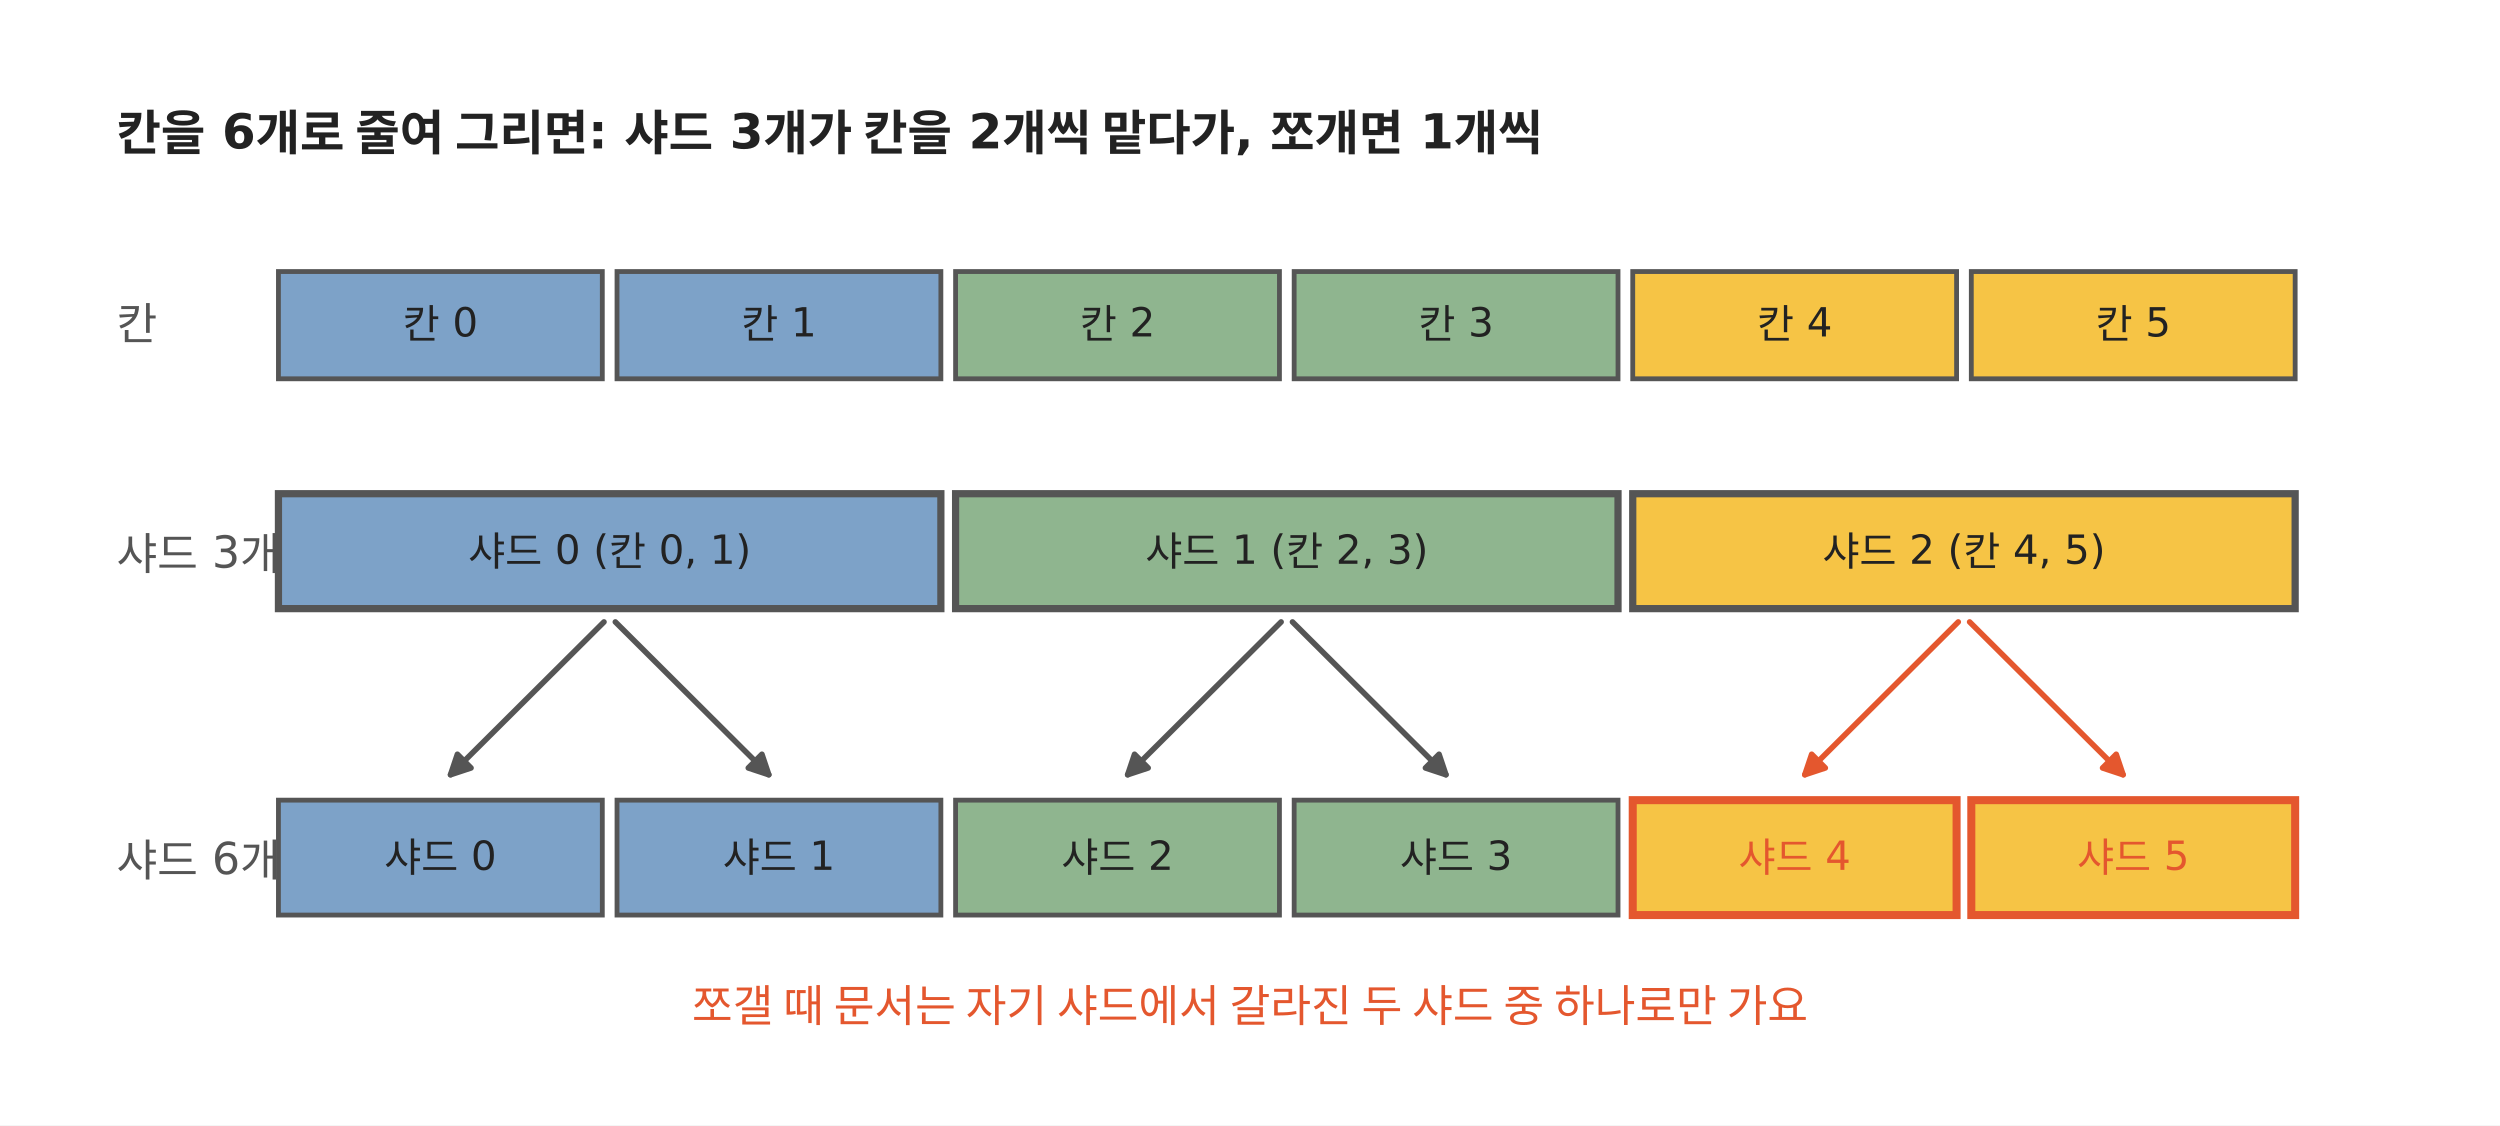
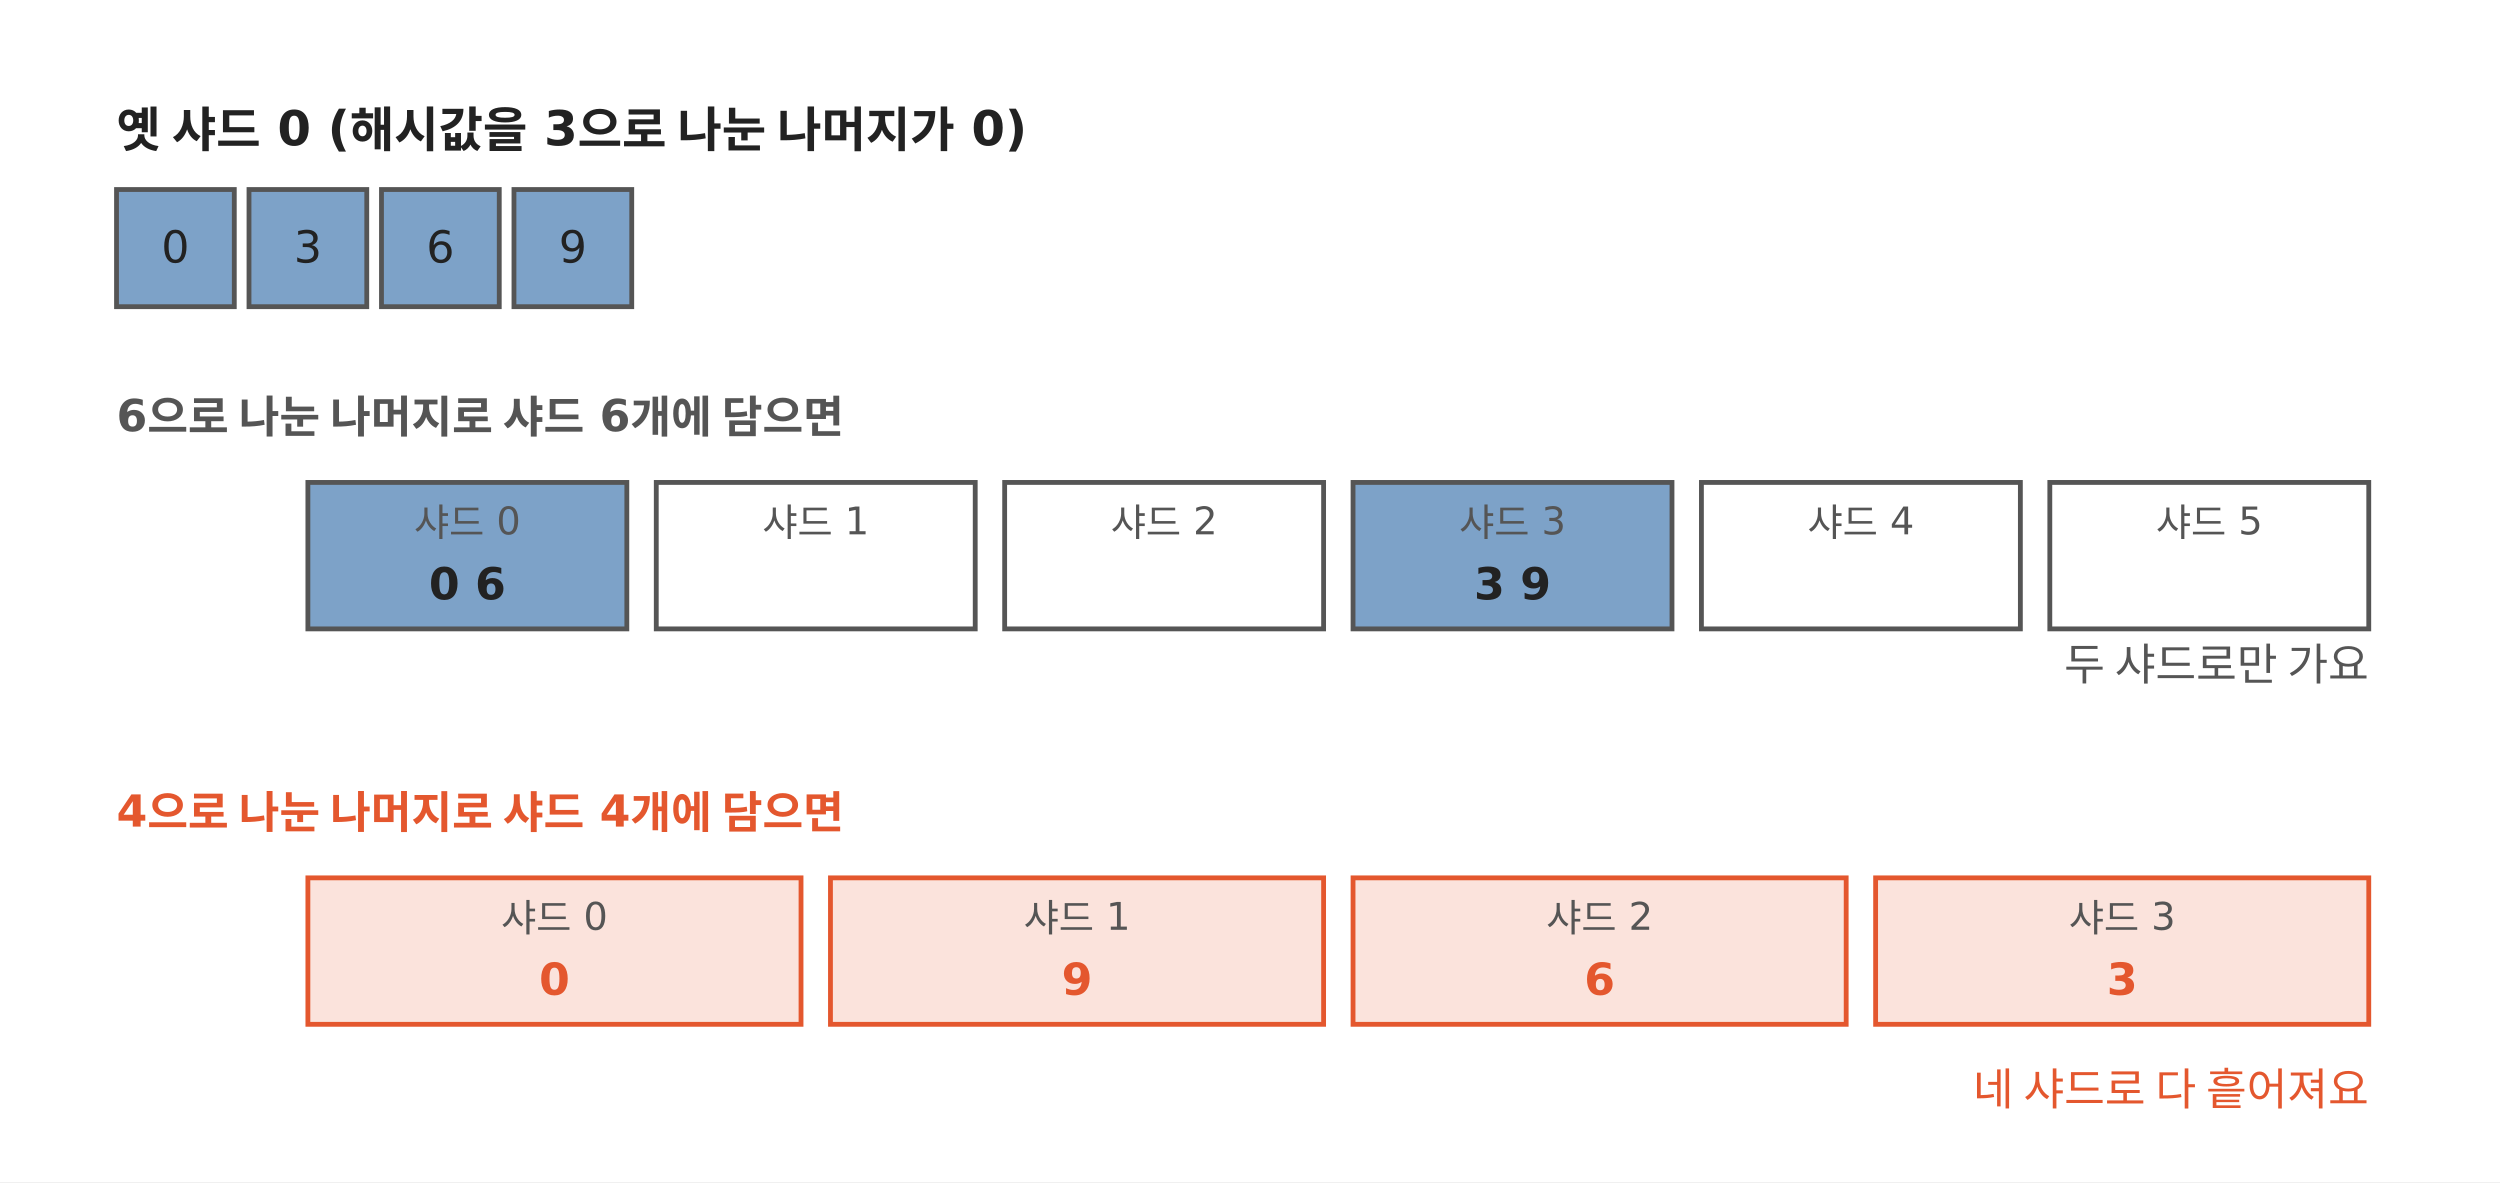
- <svg xmlns="http://www.w3.org/2000/svg" width="621.9pt" height="279.936pt" viewBox="0 0 621.9 279.936" version="1.1">
+ <svg xmlns="http://www.w3.org/2000/svg" width="621.9pt" height="294.037pt" viewBox="0 0 621.9 294.037" version="1.1">
  <defs>
    <style type="text/css">*{stroke-linejoin: round; stroke-linecap: butt}</style>
  </defs>
  <g id="figure_1">
    <g id="patch_1">
-       <path d="M 0 279.936  L 621.9 279.936  L 621.9 0  L 0 0  z " style="fill: #ffffff" />
+       <path d="M 0 294.037  L 621.9 294.037  L 621.9 0  L 0 0  z " style="fill: #ffffff" />
    </g>
    <g id="axes_1">
      <g id="patch_2">
-         <path d="M 69.266 94.23  L 149.827 94.23  L 149.827 67.549  L 69.266 67.549  z " clip-path="url(#pd5044e7d6e)" style="fill: #7da2c8; stroke: #555555; stroke-width: 1.2; stroke-linejoin: miter" />
+         <path d="M 28.986 76.291  L 58.281 76.291  L 58.281 47.146  L 28.986 47.146  z " clip-path="url(#p59535f4654)" style="fill: #7da2c8; stroke: #555555; stroke-width: 1.2; stroke-linejoin: miter" />
      </g>
      <g id="patch_3">
-         <path d="M 153.489 94.23  L 234.051 94.23  L 234.051 67.549  L 153.489 67.549  z " clip-path="url(#pd5044e7d6e)" style="fill: #7da2c8; stroke: #555555; stroke-width: 1.2; stroke-linejoin: miter" />
+         <path d="M 61.943 76.291  L 91.237 76.291  L 91.237 47.146  L 61.943 47.146  z " clip-path="url(#p59535f4654)" style="fill: #7da2c8; stroke: #555555; stroke-width: 1.2; stroke-linejoin: miter" />
      </g>
      <g id="patch_4">
-         <path d="M 237.713 94.23  L 318.274 94.23  L 318.274 67.549  L 237.713 67.549  z " clip-path="url(#pd5044e7d6e)" style="fill: #8fb58f; stroke: #555555; stroke-width: 1.2; stroke-linejoin: miter" />
+         <path d="M 94.899 76.291  L 124.194 76.291  L 124.194 47.146  L 94.899 47.146  z " clip-path="url(#p59535f4654)" style="fill: #7da2c8; stroke: #555555; stroke-width: 1.2; stroke-linejoin: miter" />
      </g>
      <g id="patch_5">
-         <path d="M 321.936 94.23  L 402.497 94.23  L 402.497 67.549  L 321.936 67.549  z " clip-path="url(#pd5044e7d6e)" style="fill: #8fb58f; stroke: #555555; stroke-width: 1.2; stroke-linejoin: miter" />
+         <path d="M 127.856 76.291  L 157.151 76.291  L 157.151 47.146  L 127.856 47.146  z " clip-path="url(#p59535f4654)" style="fill: #7da2c8; stroke: #555555; stroke-width: 1.2; stroke-linejoin: miter" />
      </g>
      <g id="patch_6">
-         <path d="M 406.159 94.23  L 486.72 94.23  L 486.72 67.549  L 406.159 67.549  z " clip-path="url(#pd5044e7d6e)" style="fill: #f6c445; stroke: #555555; stroke-width: 1.2; stroke-linejoin: miter" />
+         <path d="M 76.59 156.442  L 155.931 156.442  L 155.931 120.01  L 76.59 120.01  z " clip-path="url(#p59535f4654)" style="fill: #7da2c8; stroke: #555555; stroke-width: 1.2; stroke-linejoin: miter" />
      </g>
      <g id="patch_7">
-         <path d="M 490.382 94.23  L 570.943 94.23  L 570.943 67.549  L 490.382 67.549  z " clip-path="url(#pd5044e7d6e)" style="fill: #f6c445; stroke: #555555; stroke-width: 1.2; stroke-linejoin: miter" />
+         <path d="M 163.254 156.442  L 242.595 156.442  L 242.595 120.01  L 163.254 120.01  z " clip-path="url(#p59535f4654)" style="fill: #ffffff; stroke: #555555; stroke-width: 1.2; stroke-linejoin: miter" />
      </g>
      <g id="patch_8">
-         <path d="M 69.266 151.403  L 234.051 151.403  L 234.051 122.816  L 69.266 122.816  z " clip-path="url(#pd5044e7d6e)" style="fill: #7da2c8; stroke: #555555; stroke-width: 1.8; stroke-linejoin: miter" />
+         <path d="M 249.919 156.442  L 329.259 156.442  L 329.259 120.01  L 249.919 120.01  z " clip-path="url(#p59535f4654)" style="fill: #ffffff; stroke: #555555; stroke-width: 1.2; stroke-linejoin: miter" />
      </g>
      <g id="patch_9">
-         <path d="M 150.242 154.718  Q 130.604 174.27 112.074 192.718  " clip-path="url(#pd5044e7d6e)" style="fill: none; stroke: #555555; stroke-width: 1.4; stroke-linecap: round" />
-         <path d="M 117.169 191.033  L 112.074 192.718  L 113.783 187.631  z " clip-path="url(#pd5044e7d6e)" style="fill: #555555; stroke: #555555; stroke-width: 1.4; stroke-linecap: round" />
+         <path d="M 336.583 156.442  L 415.924 156.442  L 415.924 120.01  L 336.583 120.01  z " clip-path="url(#p59535f4654)" style="fill: #7da2c8; stroke: #555555; stroke-width: 1.2; stroke-linejoin: miter" />
      </g>
      <g id="patch_10">
-         <path d="M 69.266 227.632  L 149.827 227.632  L 149.827 199.046  L 69.266 199.046  z " clip-path="url(#pd5044e7d6e)" style="fill: #7da2c8; stroke: #555555; stroke-width: 1.2; stroke-linejoin: miter" />
+         <path d="M 423.248 156.442  L 502.588 156.442  L 502.588 120.01  L 423.248 120.01  z " clip-path="url(#p59535f4654)" style="fill: #ffffff; stroke: #555555; stroke-width: 1.2; stroke-linejoin: miter" />
      </g>
      <g id="patch_11">
-         <path d="M 153.075 154.718  Q 172.713 174.27 191.242 192.718  " clip-path="url(#pd5044e7d6e)" style="fill: none; stroke: #555555; stroke-width: 1.4; stroke-linecap: round" />
-         <path d="M 189.534 187.631  L 191.242 192.718  L 186.148 191.033  z " clip-path="url(#pd5044e7d6e)" style="fill: #555555; stroke: #555555; stroke-width: 1.4; stroke-linecap: round" />
+         <path d="M 509.912 156.442  L 589.253 156.442  L 589.253 120.01  L 509.912 120.01  z " clip-path="url(#p59535f4654)" style="fill: #ffffff; stroke: #555555; stroke-width: 1.2; stroke-linejoin: miter" />
      </g>
      <g id="patch_12">
-         <path d="M 153.489 227.632  L 234.051 227.632  L 234.051 199.046  L 153.489 199.046  z " clip-path="url(#pd5044e7d6e)" style="fill: #7da2c8; stroke: #555555; stroke-width: 1.2; stroke-linejoin: miter" />
+         <path d="M 76.59 254.808  L 199.263 254.808  L 199.263 218.376  L 76.59 218.376  z " clip-path="url(#p59535f4654)" style="fill: #fbe3dc; stroke: #e4572e; stroke-width: 1.2; stroke-linejoin: miter" />
      </g>
      <g id="patch_13">
-         <path d="M 237.713 151.403  L 402.497 151.403  L 402.497 122.816  L 237.713 122.816  z " clip-path="url(#pd5044e7d6e)" style="fill: #8fb58f; stroke: #555555; stroke-width: 1.8; stroke-linejoin: miter" />
+         <path d="M 206.587 254.808  L 329.259 254.808  L 329.259 218.376  L 206.587 218.376  z " clip-path="url(#p59535f4654)" style="fill: #fbe3dc; stroke: #e4572e; stroke-width: 1.2; stroke-linejoin: miter" />
      </g>
      <g id="patch_14">
-         <path d="M 318.688 154.718  Q 299.05 174.27 280.521 192.718  " clip-path="url(#pd5044e7d6e)" style="fill: none; stroke: #555555; stroke-width: 1.4; stroke-linecap: round" />
-         <path d="M 285.616 191.033  L 280.521 192.718  L 282.229 187.631  z " clip-path="url(#pd5044e7d6e)" style="fill: #555555; stroke: #555555; stroke-width: 1.4; stroke-linecap: round" />
+         <path d="M 336.583 254.808  L 459.256 254.808  L 459.256 218.376  L 336.583 218.376  z " clip-path="url(#p59535f4654)" style="fill: #fbe3dc; stroke: #e4572e; stroke-width: 1.2; stroke-linejoin: miter" />
      </g>
      <g id="patch_15">
-         <path d="M 237.713 227.632  L 318.274 227.632  L 318.274 199.046  L 237.713 199.046  z " clip-path="url(#pd5044e7d6e)" style="fill: #8fb58f; stroke: #555555; stroke-width: 1.2; stroke-linejoin: miter" />
-       </g>
-       <g id="patch_16">
-         <path d="M 321.521 154.718  Q 341.159 174.27 359.689 192.718  " clip-path="url(#pd5044e7d6e)" style="fill: none; stroke: #555555; stroke-width: 1.4; stroke-linecap: round" />
-         <path d="M 357.98 187.631  L 359.689 192.718  L 354.594 191.033  z " clip-path="url(#pd5044e7d6e)" style="fill: #555555; stroke: #555555; stroke-width: 1.4; stroke-linecap: round" />
-       </g>
-       <g id="patch_17">
-         <path d="M 321.936 227.632  L 402.497 227.632  L 402.497 199.046  L 321.936 199.046  z " clip-path="url(#pd5044e7d6e)" style="fill: #8fb58f; stroke: #555555; stroke-width: 1.2; stroke-linejoin: miter" />
-       </g>
-       <g id="patch_18">
-         <path d="M 406.159 151.403  L 570.943 151.403  L 570.943 122.816  L 406.159 122.816  z " clip-path="url(#pd5044e7d6e)" style="fill: #f6c445; stroke: #555555; stroke-width: 1.8; stroke-linejoin: miter" />
-       </g>
-       <g id="patch_19">
-         <path d="M 487.135 154.718  Q 467.496 174.27 448.967 192.718  " clip-path="url(#pd5044e7d6e)" style="fill: none; stroke: #e4572e; stroke-width: 1.4; stroke-linecap: round" />
-         <path d="M 454.062 191.033  L 448.967 192.718  L 450.675 187.631  z " clip-path="url(#pd5044e7d6e)" style="fill: #e4572e; stroke: #e4572e; stroke-width: 1.4; stroke-linecap: round" />
-       </g>
-       <g id="patch_20">
-         <path d="M 406.159 227.632  L 486.72 227.632  L 486.72 199.046  L 406.159 199.046  z " clip-path="url(#pd5044e7d6e)" style="fill: #f6c445; stroke: #e4572e; stroke-width: 2; stroke-linejoin: miter" />
-       </g>
-       <g id="patch_21">
-         <path d="M 489.967 154.718  Q 509.606 174.27 528.135 192.718  " clip-path="url(#pd5044e7d6e)" style="fill: none; stroke: #e4572e; stroke-width: 1.4; stroke-linecap: round" />
-         <path d="M 526.427 187.631  L 528.135 192.718  L 523.04 191.033  z " clip-path="url(#pd5044e7d6e)" style="fill: #e4572e; stroke: #e4572e; stroke-width: 1.4; stroke-linecap: round" />
-       </g>
-       <g id="patch_22">
-         <path d="M 490.382 227.632  L 570.943 227.632  L 570.943 199.046  L 490.382 199.046  z " clip-path="url(#pd5044e7d6e)" style="fill: #f6c445; stroke: #e4572e; stroke-width: 2; stroke-linejoin: miter" />
+         <path d="M 466.58 254.808  L 589.253 254.808  L 589.253 218.376  L 466.58 218.376  z " clip-path="url(#p59535f4654)" style="fill: #fbe3dc; stroke: #e4572e; stroke-width: 1.2; stroke-linejoin: miter" />
      </g>
      <g id="text_1">
-         <text style="fill: #222222; font: 700 12px 'Apple SD Gothic Neo', 'Noto Sans KR', 'Malgun Gothic', 'DejaVu Sans', 'Bitstream Vera Sans', 'Computer Modern Sans Serif', 'Lucida Grande', 'Verdana', 'Geneva', 'Lucid', 'Arial', 'Helvetica', 'Avant Garde', sans-serif; text-anchor: start" x="28.986" y="37.327" transform="rotate(-0 28.98562 37.32694)">칸을 6개로 줄여 그리면: 샤드 3개가 칸을 2개씩 맡다가, 쪼개면 1개씩</text>
+         <text style="fill: #222222; font: 700 12px 'Apple SD Gothic Neo', 'Noto Sans KR', 'Malgun Gothic', 'DejaVu Sans', 'Bitstream Vera Sans', 'Computer Modern Sans Serif', 'Lucida Grande', 'Verdana', 'Geneva', 'Lucid', 'Arial', 'Helvetica', 'Avant Garde', sans-serif; text-anchor: start" x="28.986" y="36.558" transform="rotate(-0 28.98562 36.55811)">옛 샤드 0 (해시값을 3으로 나눈 나머지가 0)</text>
      </g>
      <g id="text_2">
-         <text style="fill: #555555; font: 11px 'Apple SD Gothic Neo', 'Noto Sans KR', 'Malgun Gothic', 'DejaVu Sans', 'Bitstream Vera Sans', 'Computer Modern Sans Serif', 'Lucida Grande', 'Verdana', 'Geneva', 'Lucid', 'Arial', 'Helvetica', 'Avant Garde', sans-serif; text-anchor: start" x="28.986" y="84.476" transform="rotate(-0 28.98562 84.47592)">칸</text>
+         <text style="fill: #222222; font: 11px 'Apple SD Gothic Neo', 'Noto Sans KR', 'Malgun Gothic', 'DejaVu Sans', 'Bitstream Vera Sans', 'Computer Modern Sans Serif', 'Lucida Grande', 'Verdana', 'Geneva', 'Lucid', 'Arial', 'Helvetica', 'Avant Garde', sans-serif; text-anchor: middle" x="43.633" y="65.305" transform="rotate(-0 43.63312 65.30457)">0</text>
      </g>
      <g id="text_3">
-         <text style="fill: #222222; font: 10px 'Apple SD Gothic Neo', 'Noto Sans KR', 'Malgun Gothic', 'DejaVu Sans', 'Bitstream Vera Sans', 'Computer Modern Sans Serif', 'Lucida Grande', 'Verdana', 'Geneva', 'Lucid', 'Arial', 'Helvetica', 'Avant Garde', sans-serif; text-anchor: middle" x="109.547" y="84.15" transform="rotate(-0 109.5469 84.14991)">칸 0</text>
+         <text style="fill: #222222; font: 11px 'Apple SD Gothic Neo', 'Noto Sans KR', 'Malgun Gothic', 'DejaVu Sans', 'Bitstream Vera Sans', 'Computer Modern Sans Serif', 'Lucida Grande', 'Verdana', 'Geneva', 'Lucid', 'Arial', 'Helvetica', 'Avant Garde', sans-serif; text-anchor: middle" x="76.59" y="65.305" transform="rotate(-0 76.59 65.30457)">3</text>
      </g>
      <g id="text_4">
-         <text style="fill: #222222; font: 10px 'Apple SD Gothic Neo', 'Noto Sans KR', 'Malgun Gothic', 'DejaVu Sans', 'Bitstream Vera Sans', 'Computer Modern Sans Serif', 'Lucida Grande', 'Verdana', 'Geneva', 'Lucid', 'Arial', 'Helvetica', 'Avant Garde', sans-serif; text-anchor: middle" x="193.77" y="84.15" transform="rotate(-0 193.77 84.14991)">칸 1</text>
+         <text style="fill: #222222; font: 11px 'Apple SD Gothic Neo', 'Noto Sans KR', 'Malgun Gothic', 'DejaVu Sans', 'Bitstream Vera Sans', 'Computer Modern Sans Serif', 'Lucida Grande', 'Verdana', 'Geneva', 'Lucid', 'Arial', 'Helvetica', 'Avant Garde', sans-serif; text-anchor: middle" x="109.547" y="65.305" transform="rotate(-0 109.5469 65.30457)">6</text>
      </g>
      <g id="text_5">
-         <text style="fill: #222222; font: 10px 'Apple SD Gothic Neo', 'Noto Sans KR', 'Malgun Gothic', 'DejaVu Sans', 'Bitstream Vera Sans', 'Computer Modern Sans Serif', 'Lucida Grande', 'Verdana', 'Geneva', 'Lucid', 'Arial', 'Helvetica', 'Avant Garde', sans-serif; text-anchor: middle" x="277.993" y="84.15" transform="rotate(-0 277.9931 84.14991)">칸 2</text>
+         <text style="fill: #222222; font: 11px 'Apple SD Gothic Neo', 'Noto Sans KR', 'Malgun Gothic', 'DejaVu Sans', 'Bitstream Vera Sans', 'Computer Modern Sans Serif', 'Lucida Grande', 'Verdana', 'Geneva', 'Lucid', 'Arial', 'Helvetica', 'Avant Garde', sans-serif; text-anchor: middle" x="142.504" y="65.305" transform="rotate(-0 142.5037 65.30457)">9</text>
      </g>
      <g id="text_6">
-         <text style="fill: #222222; font: 10px 'Apple SD Gothic Neo', 'Noto Sans KR', 'Malgun Gothic', 'DejaVu Sans', 'Bitstream Vera Sans', 'Computer Modern Sans Serif', 'Lucida Grande', 'Verdana', 'Geneva', 'Lucid', 'Arial', 'Helvetica', 'Avant Garde', sans-serif; text-anchor: middle" x="362.216" y="84.15" transform="rotate(-0 362.2163 84.14991)">칸 3</text>
+         <text style="fill: #555555; font: 700 11px 'Apple SD Gothic Neo', 'Noto Sans KR', 'Malgun Gothic', 'DejaVu Sans', 'Bitstream Vera Sans', 'Computer Modern Sans Serif', 'Lucida Grande', 'Verdana', 'Geneva', 'Lucid', 'Arial', 'Helvetica', 'Avant Garde', sans-serif; text-anchor: start" x="28.986" y="107.257" transform="rotate(-0 28.98562 107.2572)">6으로 나눈 나머지로 샤드 6개에 담으면</text>
      </g>
      <g id="text_7">
-         <text style="fill: #222222; font: 10px 'Apple SD Gothic Neo', 'Noto Sans KR', 'Malgun Gothic', 'DejaVu Sans', 'Bitstream Vera Sans', 'Computer Modern Sans Serif', 'Lucida Grande', 'Verdana', 'Geneva', 'Lucid', 'Arial', 'Helvetica', 'Avant Garde', sans-serif; text-anchor: middle" x="446.439" y="84.15" transform="rotate(-0 446.4394 84.14991)">칸 4</text>
+         <text style="fill: #555555; font: 9.5px 'Apple SD Gothic Neo', 'Noto Sans KR', 'Malgun Gothic', 'DejaVu Sans', 'Bitstream Vera Sans', 'Computer Modern Sans Serif', 'Lucida Grande', 'Verdana', 'Geneva', 'Lucid', 'Arial', 'Helvetica', 'Avant Garde', sans-serif; text-anchor: middle" x="116.26" y="133.356" transform="rotate(-0 116.2603 133.356)">샤드 0</text>
      </g>
      <g id="text_8">
-         <text style="fill: #222222; font: 10px 'Apple SD Gothic Neo', 'Noto Sans KR', 'Malgun Gothic', 'DejaVu Sans', 'Bitstream Vera Sans', 'Computer Modern Sans Serif', 'Lucida Grande', 'Verdana', 'Geneva', 'Lucid', 'Arial', 'Helvetica', 'Avant Garde', sans-serif; text-anchor: middle" x="530.663" y="84.15" transform="rotate(-0 530.6625 84.14991)">칸 5</text>
+         <text style="fill: #222222; font: 700 11px 'Apple SD Gothic Neo', 'Noto Sans KR', 'Malgun Gothic', 'DejaVu Sans', 'Bitstream Vera Sans', 'Computer Modern Sans Serif', 'Lucida Grande', 'Verdana', 'Geneva', 'Lucid', 'Arial', 'Helvetica', 'Avant Garde', sans-serif; text-anchor: middle" x="116.26" y="149.098" transform="rotate(-0 116.2603 149.0982)">0 6</text>
      </g>
      <g id="text_9">
-         <text style="fill: #555555; font: 11px 'Apple SD Gothic Neo', 'Noto Sans KR', 'Malgun Gothic', 'DejaVu Sans', 'Bitstream Vera Sans', 'Computer Modern Sans Serif', 'Lucida Grande', 'Verdana', 'Geneva', 'Lucid', 'Arial', 'Helvetica', 'Avant Garde', sans-serif; text-anchor: start" x="28.986" y="141.704" transform="rotate(-0 28.98562 141.7043)">샤드 3개</text>
+         <text style="fill: #555555; font: 9.5px 'Apple SD Gothic Neo', 'Noto Sans KR', 'Malgun Gothic', 'DejaVu Sans', 'Bitstream Vera Sans', 'Computer Modern Sans Serif', 'Lucida Grande', 'Verdana', 'Geneva', 'Lucid', 'Arial', 'Helvetica', 'Avant Garde', sans-serif; text-anchor: middle" x="202.925" y="133.356" transform="rotate(-0 202.9247 133.356)">샤드 1</text>
      </g>
      <g id="text_10">
-         <text style="fill: #555555; font: 11px 'Apple SD Gothic Neo', 'Noto Sans KR', 'Malgun Gothic', 'DejaVu Sans', 'Bitstream Vera Sans', 'Computer Modern Sans Serif', 'Lucida Grande', 'Verdana', 'Geneva', 'Lucid', 'Arial', 'Helvetica', 'Avant Garde', sans-serif; text-anchor: start" x="28.986" y="217.934" transform="rotate(-0 28.98562 217.9343)">샤드 6개</text>
+         <text style="fill: #555555; font: 9.5px 'Apple SD Gothic Neo', 'Noto Sans KR', 'Malgun Gothic', 'DejaVu Sans', 'Bitstream Vera Sans', 'Computer Modern Sans Serif', 'Lucida Grande', 'Verdana', 'Geneva', 'Lucid', 'Arial', 'Helvetica', 'Avant Garde', sans-serif; text-anchor: middle" x="289.589" y="133.356" transform="rotate(-0 289.5891 133.356)">샤드 2</text>
      </g>
      <g id="text_11">
-         <text style="fill: #222222; font: 10px 'Apple SD Gothic Neo', 'Noto Sans KR', 'Malgun Gothic', 'DejaVu Sans', 'Bitstream Vera Sans', 'Computer Modern Sans Serif', 'Lucida Grande', 'Verdana', 'Geneva', 'Lucid', 'Arial', 'Helvetica', 'Avant Garde', sans-serif; text-anchor: middle" x="151.658" y="140.701" transform="rotate(-0 151.6584 140.7007)">샤드 0 (칸 0, 1)</text>
+         <text style="fill: #555555; font: 9.5px 'Apple SD Gothic Neo', 'Noto Sans KR', 'Malgun Gothic', 'DejaVu Sans', 'Bitstream Vera Sans', 'Computer Modern Sans Serif', 'Lucida Grande', 'Verdana', 'Geneva', 'Lucid', 'Arial', 'Helvetica', 'Avant Garde', sans-serif; text-anchor: middle" x="376.253" y="133.356" transform="rotate(-0 376.2534 133.356)">샤드 3</text>
      </g>
      <g id="text_12">
-         <text style="fill: #222222; font: 10px 'Apple SD Gothic Neo', 'Noto Sans KR', 'Malgun Gothic', 'DejaVu Sans', 'Bitstream Vera Sans', 'Computer Modern Sans Serif', 'Lucida Grande', 'Verdana', 'Geneva', 'Lucid', 'Arial', 'Helvetica', 'Avant Garde', sans-serif; text-anchor: middle" x="109.547" y="216.841" transform="rotate(-0 109.5469 216.8409)">샤드 0</text>
+         <text style="fill: #222222; font: 700 11px 'Apple SD Gothic Neo', 'Noto Sans KR', 'Malgun Gothic', 'DejaVu Sans', 'Bitstream Vera Sans', 'Computer Modern Sans Serif', 'Lucida Grande', 'Verdana', 'Geneva', 'Lucid', 'Arial', 'Helvetica', 'Avant Garde', sans-serif; text-anchor: middle" x="376.253" y="149.098" transform="rotate(-0 376.2534 149.0982)">3 9</text>
      </g>
      <g id="text_13">
-         <text style="fill: #222222; font: 10px 'Apple SD Gothic Neo', 'Noto Sans KR', 'Malgun Gothic', 'DejaVu Sans', 'Bitstream Vera Sans', 'Computer Modern Sans Serif', 'Lucida Grande', 'Verdana', 'Geneva', 'Lucid', 'Arial', 'Helvetica', 'Avant Garde', sans-serif; text-anchor: middle" x="193.77" y="216.841" transform="rotate(-0 193.77 216.8409)">샤드 1</text>
+         <text style="fill: #555555; font: 9.5px 'Apple SD Gothic Neo', 'Noto Sans KR', 'Malgun Gothic', 'DejaVu Sans', 'Bitstream Vera Sans', 'Computer Modern Sans Serif', 'Lucida Grande', 'Verdana', 'Geneva', 'Lucid', 'Arial', 'Helvetica', 'Avant Garde', sans-serif; text-anchor: middle" x="462.918" y="133.356" transform="rotate(-0 462.9178 133.356)">샤드 4</text>
      </g>
      <g id="text_14">
-         <text style="fill: #222222; font: 10px 'Apple SD Gothic Neo', 'Noto Sans KR', 'Malgun Gothic', 'DejaVu Sans', 'Bitstream Vera Sans', 'Computer Modern Sans Serif', 'Lucida Grande', 'Verdana', 'Geneva', 'Lucid', 'Arial', 'Helvetica', 'Avant Garde', sans-serif; text-anchor: middle" x="320.105" y="140.701" transform="rotate(-0 320.1047 140.7007)">샤드 1 (칸 2, 3)</text>
+         <text style="fill: #555555; font: 9.5px 'Apple SD Gothic Neo', 'Noto Sans KR', 'Malgun Gothic', 'DejaVu Sans', 'Bitstream Vera Sans', 'Computer Modern Sans Serif', 'Lucida Grande', 'Verdana', 'Geneva', 'Lucid', 'Arial', 'Helvetica', 'Avant Garde', sans-serif; text-anchor: middle" x="549.582" y="133.356" transform="rotate(-0 549.5822 133.356)">샤드 5</text>
      </g>
      <g id="text_15">
-         <text style="fill: #222222; font: 10px 'Apple SD Gothic Neo', 'Noto Sans KR', 'Malgun Gothic', 'DejaVu Sans', 'Bitstream Vera Sans', 'Computer Modern Sans Serif', 'Lucida Grande', 'Verdana', 'Geneva', 'Lucid', 'Arial', 'Helvetica', 'Avant Garde', sans-serif; text-anchor: middle" x="277.993" y="216.841" transform="rotate(-0 277.9931 216.8409)">샤드 2</text>
+         <text style="fill: #e4572e; font: 700 11px 'Apple SD Gothic Neo', 'Noto Sans KR', 'Malgun Gothic', 'DejaVu Sans', 'Bitstream Vera Sans', 'Computer Modern Sans Serif', 'Lucida Grande', 'Verdana', 'Geneva', 'Lucid', 'Arial', 'Helvetica', 'Avant Garde', sans-serif; text-anchor: start" x="28.986" y="205.624" transform="rotate(-0 28.98562 205.6236)">4으로 나눈 나머지로 샤드 4개에 담으면</text>
      </g>
      <g id="text_16">
-         <text style="fill: #222222; font: 10px 'Apple SD Gothic Neo', 'Noto Sans KR', 'Malgun Gothic', 'DejaVu Sans', 'Bitstream Vera Sans', 'Computer Modern Sans Serif', 'Lucida Grande', 'Verdana', 'Geneva', 'Lucid', 'Arial', 'Helvetica', 'Avant Garde', sans-serif; text-anchor: middle" x="362.216" y="216.841" transform="rotate(-0 362.2163 216.8409)">샤드 3</text>
+         <text style="fill: #555555; font: 9.5px 'Apple SD Gothic Neo', 'Noto Sans KR', 'Malgun Gothic', 'DejaVu Sans', 'Bitstream Vera Sans', 'Computer Modern Sans Serif', 'Lucida Grande', 'Verdana', 'Geneva', 'Lucid', 'Arial', 'Helvetica', 'Avant Garde', sans-serif; text-anchor: middle" x="137.926" y="231.722" transform="rotate(-0 137.9264 231.7224)">샤드 0</text>
      </g>
      <g id="text_17">
-         <text style="fill: #222222; font: 10px 'Apple SD Gothic Neo', 'Noto Sans KR', 'Malgun Gothic', 'DejaVu Sans', 'Bitstream Vera Sans', 'Computer Modern Sans Serif', 'Lucida Grande', 'Verdana', 'Geneva', 'Lucid', 'Arial', 'Helvetica', 'Avant Garde', sans-serif; text-anchor: middle" x="488.551" y="140.701" transform="rotate(-0 488.5509 140.7007)">샤드 2 (칸 4, 5)</text>
+         <text style="fill: #e4572e; font: 700 11px 'Apple SD Gothic Neo', 'Noto Sans KR', 'Malgun Gothic', 'DejaVu Sans', 'Bitstream Vera Sans', 'Computer Modern Sans Serif', 'Lucida Grande', 'Verdana', 'Geneva', 'Lucid', 'Arial', 'Helvetica', 'Avant Garde', sans-serif; text-anchor: middle" x="137.926" y="247.465" transform="rotate(-0 137.9264 247.4646)">0</text>
      </g>
      <g id="text_18">
-         <text style="fill: #e4572e; font: 10px 'Apple SD Gothic Neo', 'Noto Sans KR', 'Malgun Gothic', 'DejaVu Sans', 'Bitstream Vera Sans', 'Computer Modern Sans Serif', 'Lucida Grande', 'Verdana', 'Geneva', 'Lucid', 'Arial', 'Helvetica', 'Avant Garde', sans-serif; text-anchor: middle" x="446.439" y="216.841" transform="rotate(-0 446.4394 216.8409)">샤드 4</text>
+         <text style="fill: #555555; font: 9.5px 'Apple SD Gothic Neo', 'Noto Sans KR', 'Malgun Gothic', 'DejaVu Sans', 'Bitstream Vera Sans', 'Computer Modern Sans Serif', 'Lucida Grande', 'Verdana', 'Geneva', 'Lucid', 'Arial', 'Helvetica', 'Avant Garde', sans-serif; text-anchor: middle" x="267.923" y="231.722" transform="rotate(-0 267.923 231.7224)">샤드 1</text>
      </g>
      <g id="text_19">
-         <text style="fill: #e4572e; font: 10px 'Apple SD Gothic Neo', 'Noto Sans KR', 'Malgun Gothic', 'DejaVu Sans', 'Bitstream Vera Sans', 'Computer Modern Sans Serif', 'Lucida Grande', 'Verdana', 'Geneva', 'Lucid', 'Arial', 'Helvetica', 'Avant Garde', sans-serif; text-anchor: middle" x="530.663" y="216.841" transform="rotate(-0 530.6625 216.8409)">샤드 5</text>
+         <text style="fill: #e4572e; font: 700 11px 'Apple SD Gothic Neo', 'Noto Sans KR', 'Malgun Gothic', 'DejaVu Sans', 'Bitstream Vera Sans', 'Computer Modern Sans Serif', 'Lucida Grande', 'Verdana', 'Geneva', 'Lucid', 'Arial', 'Helvetica', 'Avant Garde', sans-serif; text-anchor: middle" x="267.923" y="247.465" transform="rotate(-0 267.923 247.4646)">9</text>
      </g>
      <g id="text_20">
-         <text style="fill: #e4572e; font: 11px 'Apple SD Gothic Neo', 'Noto Sans KR', 'Malgun Gothic', 'DejaVu Sans', 'Bitstream Vera Sans', 'Computer Modern Sans Serif', 'Lucida Grande', 'Verdana', 'Geneva', 'Lucid', 'Arial', 'Helvetica', 'Avant Garde', sans-serif; text-anchor: middle" x="310.95" y="254.144" transform="rotate(-0 310.95 254.1435)">쪼갤 때 문서는 자기 샤드에서 갈라진 두 샤드 중 하나로만 가요</text>
+         <text style="fill: #555555; font: 9.5px 'Apple SD Gothic Neo', 'Noto Sans KR', 'Malgun Gothic', 'DejaVu Sans', 'Bitstream Vera Sans', 'Computer Modern Sans Serif', 'Lucida Grande', 'Verdana', 'Geneva', 'Lucid', 'Arial', 'Helvetica', 'Avant Garde', sans-serif; text-anchor: middle" x="397.92" y="231.722" transform="rotate(-0 397.9195 231.7224)">샤드 2</text>
+       </g>
+       <g id="text_21">
+         <text style="fill: #e4572e; font: 700 11px 'Apple SD Gothic Neo', 'Noto Sans KR', 'Malgun Gothic', 'DejaVu Sans', 'Bitstream Vera Sans', 'Computer Modern Sans Serif', 'Lucida Grande', 'Verdana', 'Geneva', 'Lucid', 'Arial', 'Helvetica', 'Avant Garde', sans-serif; text-anchor: middle" x="397.92" y="247.465" transform="rotate(-0 397.9195 247.4646)">6</text>
+       </g>
+       <g id="text_22">
+         <text style="fill: #555555; font: 9.5px 'Apple SD Gothic Neo', 'Noto Sans KR', 'Malgun Gothic', 'DejaVu Sans', 'Bitstream Vera Sans', 'Computer Modern Sans Serif', 'Lucida Grande', 'Verdana', 'Geneva', 'Lucid', 'Arial', 'Helvetica', 'Avant Garde', sans-serif; text-anchor: middle" x="527.916" y="231.722" transform="rotate(-0 527.9161 231.7224)">샤드 3</text>
+       </g>
+       <g id="text_23">
+         <text style="fill: #e4572e; font: 700 11px 'Apple SD Gothic Neo', 'Noto Sans KR', 'Malgun Gothic', 'DejaVu Sans', 'Bitstream Vera Sans', 'Computer Modern Sans Serif', 'Lucida Grande', 'Verdana', 'Geneva', 'Lucid', 'Arial', 'Helvetica', 'Avant Garde', sans-serif; text-anchor: middle" x="527.916" y="247.465" transform="rotate(-0 527.9161 247.4646)">3</text>
+       </g>
+       <g id="text_24">
+         <text style="fill: #555555; font: 11px 'Apple SD Gothic Neo', 'Noto Sans KR', 'Malgun Gothic', 'DejaVu Sans', 'Bitstream Vera Sans', 'Computer Modern Sans Serif', 'Lucida Grande', 'Verdana', 'Geneva', 'Lucid', 'Arial', 'Helvetica', 'Avant Garde', sans-serif; text-anchor: end" x="589.253" y="169.192" transform="rotate(-0 589.2525 169.1916)">두 샤드로만 가요</text>
+       </g>
+       <g id="text_25">
+         <text style="fill: #e4572e; font: 11px 'Apple SD Gothic Neo', 'Noto Sans KR', 'Malgun Gothic', 'DejaVu Sans', 'Bitstream Vera Sans', 'Computer Modern Sans Serif', 'Lucida Grande', 'Verdana', 'Geneva', 'Lucid', 'Arial', 'Helvetica', 'Avant Garde', sans-serif; text-anchor: end" x="589.253" y="274.872" transform="rotate(-0 589.2525 274.8719)">네 샤드로 다 흩어져요</text>
      </g>
    </g>
  </g>
  <defs>
-     <clipPath id="pd5044e7d6e">
-       <rect x="18" y="18" width="585.9" height="243.936" />
+     <clipPath id="p59535f4654">
+       <rect x="18" y="18" width="585.9" height="255.024" />
    </clipPath>
  </defs>
</svg>
